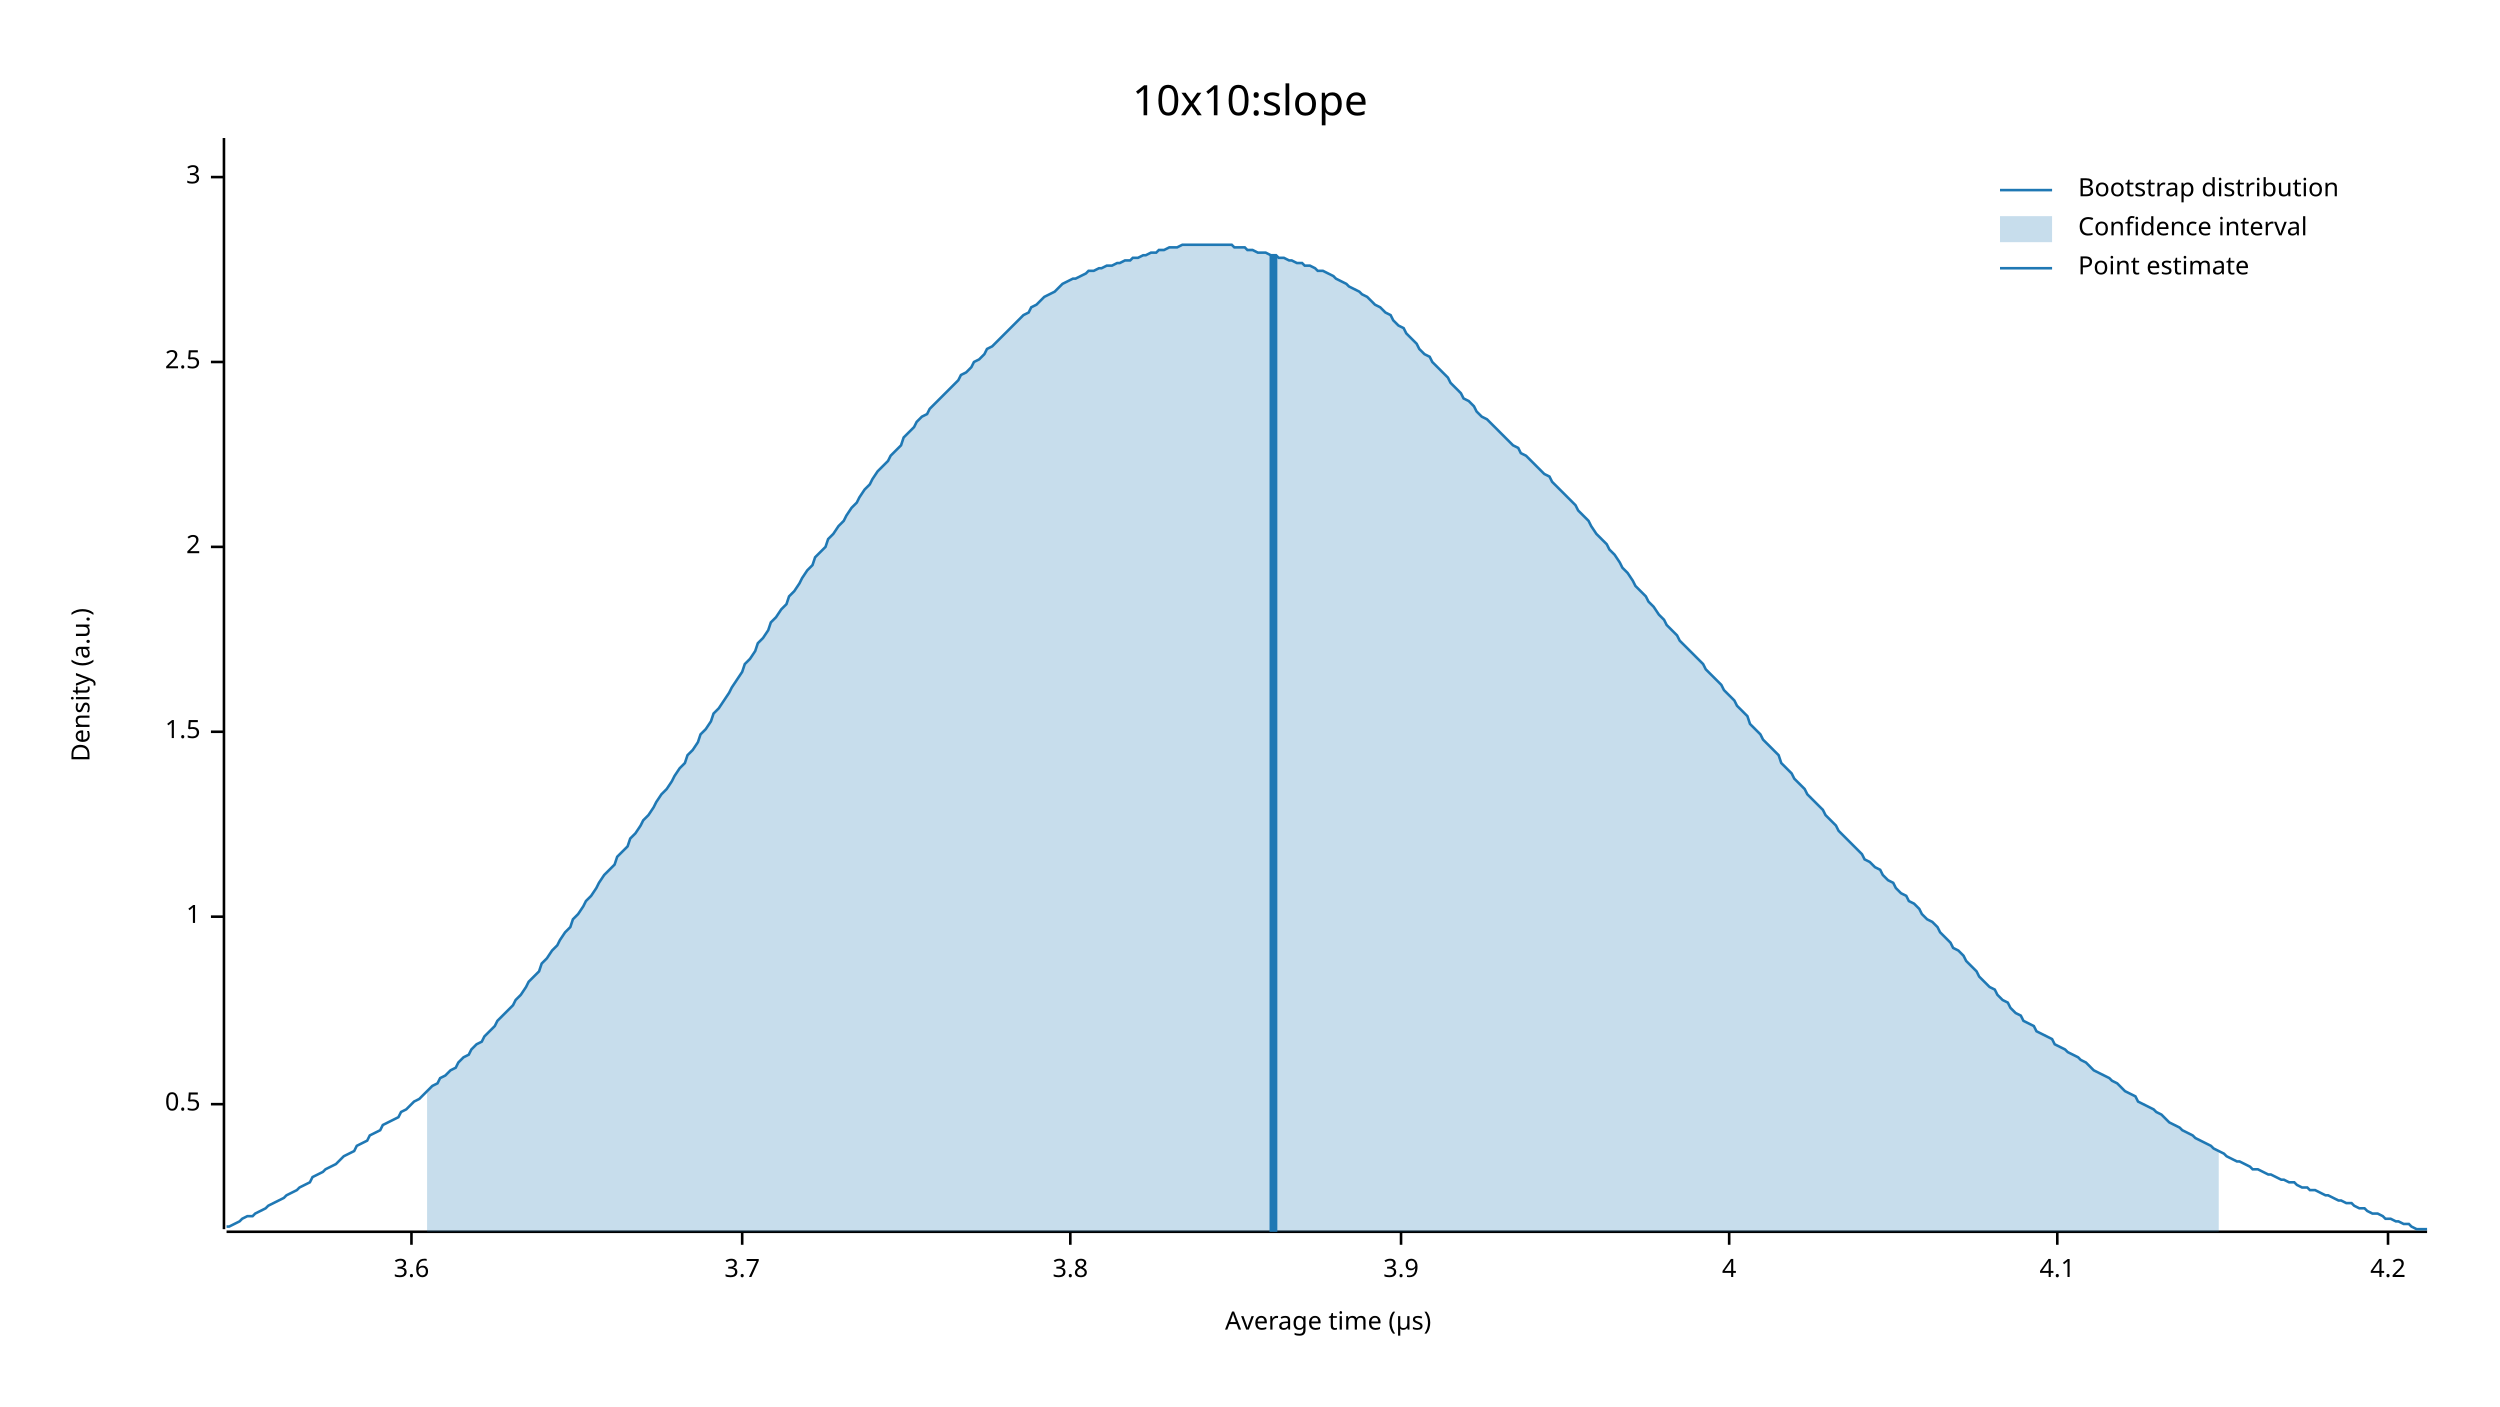
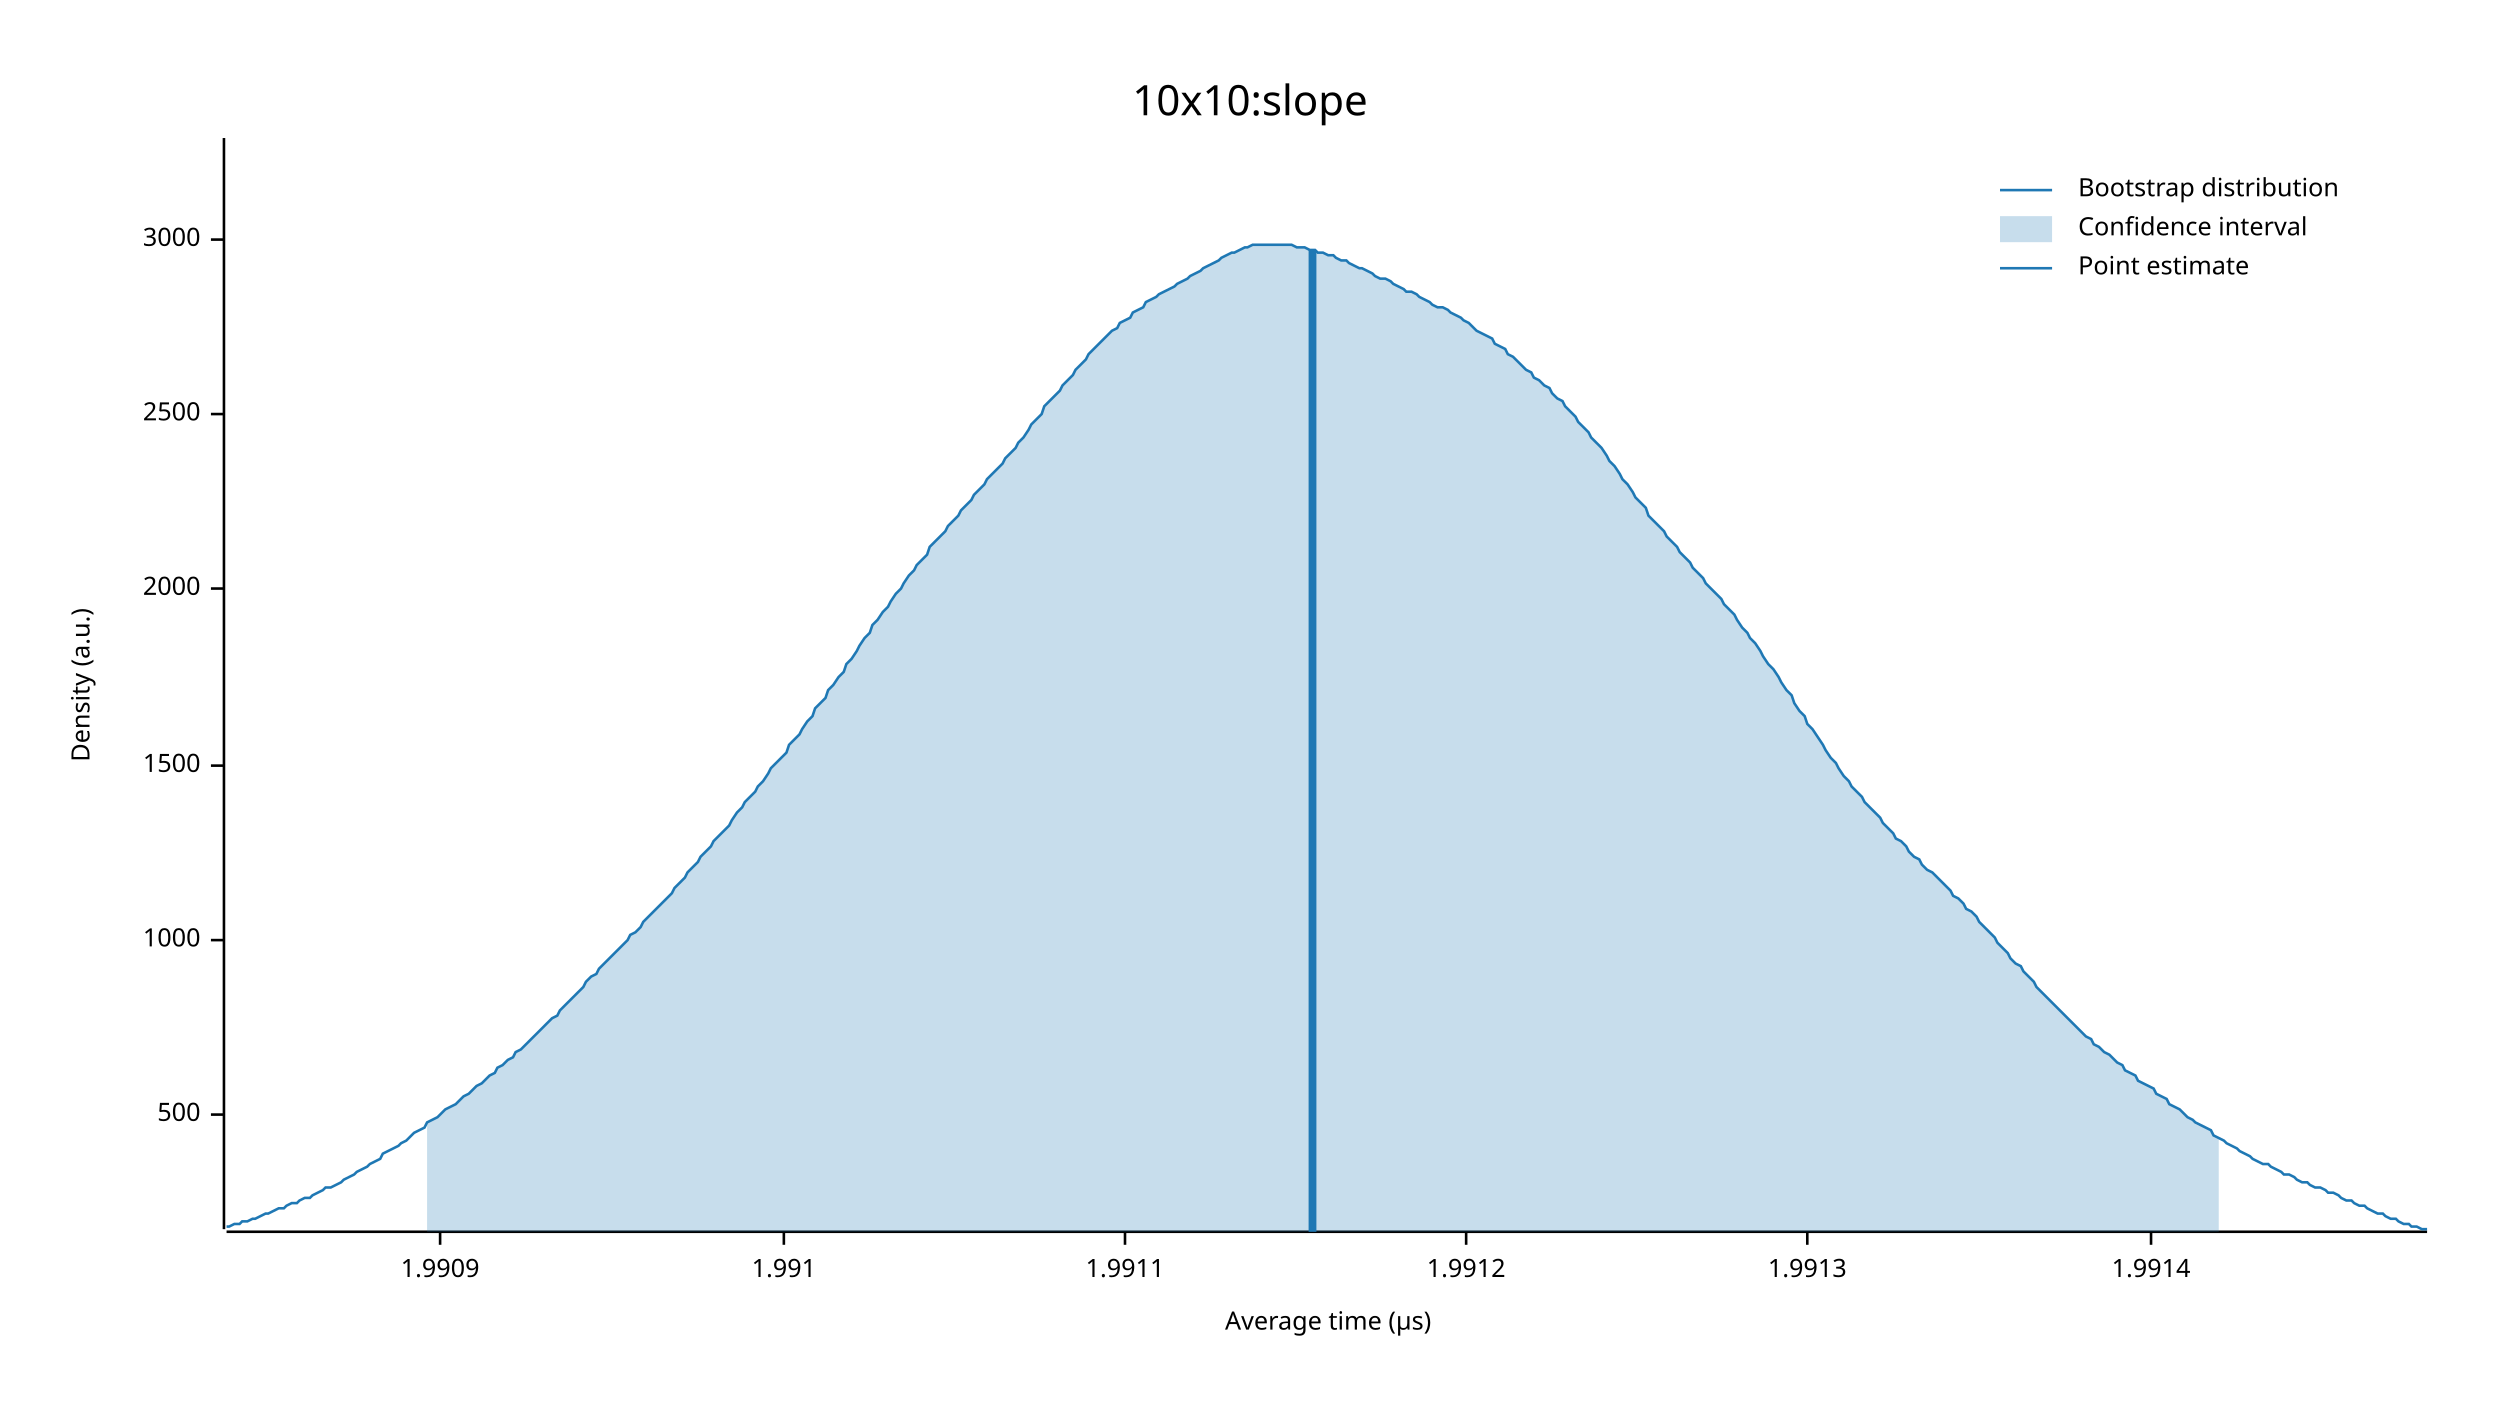
<svg xmlns="http://www.w3.org/2000/svg" width="960" height="540" viewBox="0 0 960 540">
  <text x="480" y="32" dy="0.76em" text-anchor="middle" font-family="sans-serif" font-size="16.129" opacity="1" fill="#000000">
10x10:slope
</text>
  <text x="27" y="263" dy="0.76em" text-anchor="middle" font-family="sans-serif" font-size="9.677" opacity="1" fill="#000000" transform="rotate(270, 27, 263)">
Density (a.u.)
</text>
  <text x="510" y="513" dy="-0.5ex" text-anchor="middle" font-family="sans-serif" font-size="9.677" opacity="1" fill="#000000">
Average time (µs)
</text>
  <polyline fill="none" opacity="1" stroke="#000000" stroke-width="1" points="86,53 86,472 " />
-   <text x="77" y="424" dy="0.5ex" text-anchor="end" font-family="sans-serif" font-size="9.677" opacity="1" fill="#000000">
- 0.5
+   <text x="77" y="428" dy="0.5ex" text-anchor="end" font-family="sans-serif" font-size="9.677" opacity="1" fill="#000000">
+ 500
</text>
-   <polyline fill="none" opacity="1" stroke="#000000" stroke-width="1" points="81,424 86,424 " />
-   <text x="77" y="352" dy="0.5ex" text-anchor="end" font-family="sans-serif" font-size="9.677" opacity="1" fill="#000000">
- 1
+   <polyline fill="none" opacity="1" stroke="#000000" stroke-width="1" points="81,428 86,428 " />
+   <text x="77" y="361" dy="0.5ex" text-anchor="end" font-family="sans-serif" font-size="9.677" opacity="1" fill="#000000">
+ 1000
</text>
-   <polyline fill="none" opacity="1" stroke="#000000" stroke-width="1" points="81,352 86,352 " />
-   <text x="77" y="281" dy="0.5ex" text-anchor="end" font-family="sans-serif" font-size="9.677" opacity="1" fill="#000000">
- 1.5
+   <polyline fill="none" opacity="1" stroke="#000000" stroke-width="1" points="81,361 86,361 " />
+   <text x="77" y="294" dy="0.5ex" text-anchor="end" font-family="sans-serif" font-size="9.677" opacity="1" fill="#000000">
+ 1500
</text>
-   <polyline fill="none" opacity="1" stroke="#000000" stroke-width="1" points="81,281 86,281 " />
-   <text x="77" y="210" dy="0.5ex" text-anchor="end" font-family="sans-serif" font-size="9.677" opacity="1" fill="#000000">
- 2
+   <polyline fill="none" opacity="1" stroke="#000000" stroke-width="1" points="81,294 86,294 " />
+   <text x="77" y="226" dy="0.5ex" text-anchor="end" font-family="sans-serif" font-size="9.677" opacity="1" fill="#000000">
+ 2000
</text>
-   <polyline fill="none" opacity="1" stroke="#000000" stroke-width="1" points="81,210 86,210 " />
-   <text x="77" y="139" dy="0.5ex" text-anchor="end" font-family="sans-serif" font-size="9.677" opacity="1" fill="#000000">
- 2.5
+   <polyline fill="none" opacity="1" stroke="#000000" stroke-width="1" points="81,226 86,226 " />
+   <text x="77" y="159" dy="0.5ex" text-anchor="end" font-family="sans-serif" font-size="9.677" opacity="1" fill="#000000">
+ 2500
</text>
-   <polyline fill="none" opacity="1" stroke="#000000" stroke-width="1" points="81,139 86,139 " />
-   <text x="77" y="68" dy="0.5ex" text-anchor="end" font-family="sans-serif" font-size="9.677" opacity="1" fill="#000000">
- 3
+   <polyline fill="none" opacity="1" stroke="#000000" stroke-width="1" points="81,159 86,159 " />
+   <text x="77" y="92" dy="0.5ex" text-anchor="end" font-family="sans-serif" font-size="9.677" opacity="1" fill="#000000">
+ 3000
</text>
-   <polyline fill="none" opacity="1" stroke="#000000" stroke-width="1" points="81,68 86,68 " />
+   <polyline fill="none" opacity="1" stroke="#000000" stroke-width="1" points="81,92 86,92 " />
  <polyline fill="none" opacity="1" stroke="#000000" stroke-width="1" points="87,473 932,473 " />
-   <text x="158" y="483" dy="0.76em" text-anchor="middle" font-family="sans-serif" font-size="9.677" opacity="1" fill="#000000">
- 3.6
+   <text x="169" y="483" dy="0.76em" text-anchor="middle" font-family="sans-serif" font-size="9.677" opacity="1" fill="#000000">
+ 1.9909
</text>
-   <polyline fill="none" opacity="1" stroke="#000000" stroke-width="1" points="158,473 158,478 " />
-   <text x="285" y="483" dy="0.76em" text-anchor="middle" font-family="sans-serif" font-size="9.677" opacity="1" fill="#000000">
- 3.7
+   <polyline fill="none" opacity="1" stroke="#000000" stroke-width="1" points="169,473 169,478 " />
+   <text x="301" y="483" dy="0.76em" text-anchor="middle" font-family="sans-serif" font-size="9.677" opacity="1" fill="#000000">
+ 1.991
</text>
-   <polyline fill="none" opacity="1" stroke="#000000" stroke-width="1" points="285,473 285,478 " />
-   <text x="411" y="483" dy="0.76em" text-anchor="middle" font-family="sans-serif" font-size="9.677" opacity="1" fill="#000000">
- 3.8
+   <polyline fill="none" opacity="1" stroke="#000000" stroke-width="1" points="301,473 301,478 " />
+   <text x="432" y="483" dy="0.76em" text-anchor="middle" font-family="sans-serif" font-size="9.677" opacity="1" fill="#000000">
+ 1.9911
</text>
-   <polyline fill="none" opacity="1" stroke="#000000" stroke-width="1" points="411,473 411,478 " />
-   <text x="538" y="483" dy="0.76em" text-anchor="middle" font-family="sans-serif" font-size="9.677" opacity="1" fill="#000000">
- 3.9
+   <polyline fill="none" opacity="1" stroke="#000000" stroke-width="1" points="432,473 432,478 " />
+   <text x="563" y="483" dy="0.76em" text-anchor="middle" font-family="sans-serif" font-size="9.677" opacity="1" fill="#000000">
+ 1.9912
</text>
-   <polyline fill="none" opacity="1" stroke="#000000" stroke-width="1" points="538,473 538,478 " />
-   <text x="664" y="483" dy="0.76em" text-anchor="middle" font-family="sans-serif" font-size="9.677" opacity="1" fill="#000000">
- 4
+   <polyline fill="none" opacity="1" stroke="#000000" stroke-width="1" points="563,473 563,478 " />
+   <text x="694" y="483" dy="0.76em" text-anchor="middle" font-family="sans-serif" font-size="9.677" opacity="1" fill="#000000">
+ 1.9913
</text>
-   <polyline fill="none" opacity="1" stroke="#000000" stroke-width="1" points="664,473 664,478 " />
-   <text x="790" y="483" dy="0.76em" text-anchor="middle" font-family="sans-serif" font-size="9.677" opacity="1" fill="#000000">
- 4.1
+   <polyline fill="none" opacity="1" stroke="#000000" stroke-width="1" points="694,473 694,478 " />
+   <text x="826" y="483" dy="0.76em" text-anchor="middle" font-family="sans-serif" font-size="9.677" opacity="1" fill="#000000">
+ 1.9914
</text>
-   <polyline fill="none" opacity="1" stroke="#000000" stroke-width="1" points="790,473 790,478 " />
-   <text x="917" y="483" dy="0.76em" text-anchor="middle" font-family="sans-serif" font-size="9.677" opacity="1" fill="#000000">
- 4.2
- </text>
-   <polyline fill="none" opacity="1" stroke="#000000" stroke-width="1" points="917,473 917,478 " />
-   <polyline fill="none" opacity="1" stroke="#1F78B4" stroke-width="1" points="87,471 88,471 90,470 92,469 93,468 95,467 97,467 98,466 100,465 102,464 103,463 105,462 107,461 109,460 110,459 112,458 114,457 115,456 117,455 119,454 120,452 122,451 124,450 125,449 127,448 129,447 131,445 132,444 134,443 136,442 137,440 139,439 141,438 142,436 144,435 146,434 147,432 149,431 151,430 153,429 154,427 156,426 158,424 159,423 161,422 163,420 164,419 166,417 168,416 169,414 171,413 173,411 175,410 176,408 178,406 180,405 181,403 183,401 185,400 186,398 188,396 190,394 191,392 193,390 195,388 197,386 198,384 200,382 202,379 203,377 205,375 207,373 208,370 210,368 212,365 214,363 215,361 217,358 219,356 220,353 222,351 224,348 225,346 227,344 229,341 230,339 232,336 234,334 236,332 237,329 239,327 241,325 242,322 244,320 246,317 247,315 249,313 251,310 252,308 254,305 256,303 258,300 259,298 261,295 263,293 264,290 266,288 268,285 269,282 271,280 273,277 274,274 276,272 278,269 280,266 281,264 283,261 285,258 286,255 288,253 290,250 291,247 293,245 295,242 296,239 298,237 300,234 302,232 303,229 305,227 307,224 308,222 310,219 312,217 313,214 315,212 317,210 318,207 320,205 322,202 324,200 325,198 327,195 329,193 330,191 332,188 334,186 335,184 337,181 339,179 341,177 342,175 344,173 346,171 347,168 349,166 351,164 352,162 354,160 356,159 357,157 359,155 361,153 363,151 364,150 366,148 368,146 369,144 371,143 373,141 374,139 376,138 378,136 379,134 381,133 383,131 385,129 386,128 388,126 390,124 391,123 393,121 395,120 396,118 398,117 400,115 401,114 403,113 405,112 407,110 408,109 410,108 412,107 413,107 415,106 417,105 418,104 420,104 422,103 423,103 425,102 427,102 429,101 430,101 432,100 434,100 435,99 437,99 439,98 440,98 442,97 444,97 445,96 447,96 449,95 451,95 452,95 454,94 456,94 457,94 459,94 461,94 462,94 464,94 466,94 468,94 469,94 471,94 473,94 474,95 476,95 478,95 479,96 481,96 483,97 484,97 486,97 488,98 490,98 491,99 493,99 495,100 496,100 498,101 500,101 501,102 503,102 505,103 506,104 508,104 510,105 512,106 513,107 515,108 517,109 518,110 520,111 522,112 523,113 525,114 527,116 528,117 530,118 532,120 534,121 535,123 537,125 539,126 540,128 542,130 544,132 545,134 547,136 549,137 550,139 552,141 554,143 556,145 557,147 559,149 561,151 562,153 564,154 566,156 567,158 569,160 571,161 573,163 574,164 576,166 578,168 579,169 581,171 583,172 584,174 586,175 588,177 589,178 591,180 593,182 595,183 596,185 598,187 600,189 601,190 603,192 605,194 606,196 608,198 610,200 611,202 613,205 615,207 617,209 618,211 620,213 622,216 623,218 625,220 627,223 628,225 630,227 632,229 633,231 635,233 637,236 639,238 640,240 642,242 644,244 645,246 647,248 649,250 650,251 652,253 654,255 655,257 657,259 659,261 661,263 662,265 664,267 666,269 667,271 669,273 671,275 672,278 674,280 676,282 677,284 679,286 681,288 683,290 684,293 686,295 688,297 689,299 691,301 693,303 694,305 696,307 698,309 700,311 701,313 703,315 705,317 706,319 708,321 710,323 711,324 713,326 715,328 716,330 718,331 720,333 722,334 723,336 725,338 727,339 728,341 730,343 732,344 733,346 735,347 737,349 738,351 740,353 742,354 744,356 745,358 747,360 749,362 750,364 752,365 754,367 755,369 757,371 759,373 760,375 762,377 764,379 766,380 767,382 769,384 771,385 772,387 774,389 776,390 777,392 779,393 781,394 782,396 784,397 786,398 788,399 789,401 791,402 793,403 794,404 796,405 798,406 799,407 801,408 803,410 804,411 806,412 808,413 810,414 811,415 813,416 815,418 816,419 818,420 820,421 821,423 823,424 825,425 827,426 828,427 830,428 832,430 833,431 835,432 837,433 838,434 840,435 842,436 843,437 845,438 847,439 849,440 850,441 852,442 854,443 855,444 857,445 859,446 860,446 862,447 864,448 865,449 867,449 869,450 871,451 872,451 874,452 876,453 877,453 879,454 881,454 882,455 884,456 886,456 887,457 889,457 891,458 893,459 894,459 896,460 898,461 899,461 901,462 903,462 904,463 906,464 908,464 909,465 911,466 913,466 915,467 916,468 918,468 920,469 921,469 923,470 925,470 926,471 928,472 930,472 932,472 " />
-   <polygon opacity="0.25" fill="#1F78B4" points="164,419 166,417 168,416 169,414 171,413 173,411 175,410 176,408 178,406 180,405 181,403 183,401 185,400 186,398 188,396 190,394 191,392 193,390 195,388 197,386 198,384 200,382 202,379 203,377 205,375 207,373 208,370 210,368 212,365 214,363 215,361 217,358 219,356 220,353 222,351 224,348 225,346 227,344 229,341 230,339 232,336 234,334 236,332 237,329 239,327 241,325 242,322 244,320 246,317 247,315 249,313 251,310 252,308 254,305 256,303 258,300 259,298 261,295 263,293 264,290 266,288 268,285 269,282 271,280 273,277 274,274 276,272 278,269 280,266 281,264 283,261 285,258 286,255 288,253 290,250 291,247 293,245 295,242 296,239 298,237 300,234 302,232 303,229 305,227 307,224 308,222 310,219 312,217 313,214 315,212 317,210 318,207 320,205 322,202 324,200 325,198 327,195 329,193 330,191 332,188 334,186 335,184 337,181 339,179 341,177 342,175 344,173 346,171 347,168 349,166 351,164 352,162 354,160 356,159 357,157 359,155 361,153 363,151 364,150 366,148 368,146 369,144 371,143 373,141 374,139 376,138 378,136 379,134 381,133 383,131 385,129 386,128 388,126 390,124 391,123 393,121 395,120 396,118 398,117 400,115 401,114 403,113 405,112 407,110 408,109 410,108 412,107 413,107 415,106 417,105 418,104 420,104 422,103 423,103 425,102 427,102 429,101 430,101 432,100 434,100 435,99 437,99 439,98 440,98 442,97 444,97 445,96 447,96 449,95 451,95 452,95 454,94 456,94 457,94 459,94 461,94 462,94 464,94 466,94 468,94 469,94 471,94 473,94 474,95 476,95 478,95 479,96 481,96 483,97 484,97 486,97 488,98 490,98 491,99 493,99 495,100 496,100 498,101 500,101 501,102 503,102 505,103 506,104 508,104 510,105 512,106 513,107 515,108 517,109 518,110 520,111 522,112 523,113 525,114 527,116 528,117 530,118 532,120 534,121 535,123 537,125 539,126 540,128 542,130 544,132 545,134 547,136 549,137 550,139 552,141 554,143 556,145 557,147 559,149 561,151 562,153 564,154 566,156 567,158 569,160 571,161 573,163 574,164 576,166 578,168 579,169 581,171 583,172 584,174 586,175 588,177 589,178 591,180 593,182 595,183 596,185 598,187 600,189 601,190 603,192 605,194 606,196 608,198 610,200 611,202 613,205 615,207 617,209 618,211 620,213 622,216 623,218 625,220 627,223 628,225 630,227 632,229 633,231 635,233 637,236 639,238 640,240 642,242 644,244 645,246 647,248 649,250 650,251 652,253 654,255 655,257 657,259 659,261 661,263 662,265 664,267 666,269 667,271 669,273 671,275 672,278 674,280 676,282 677,284 679,286 681,288 683,290 684,293 686,295 688,297 689,299 691,301 693,303 694,305 696,307 698,309 700,311 701,313 703,315 705,317 706,319 708,321 710,323 711,324 713,326 715,328 716,330 718,331 720,333 722,334 723,336 725,338 727,339 728,341 730,343 732,344 733,346 735,347 737,349 738,351 740,353 742,354 744,356 745,358 747,360 749,362 750,364 752,365 754,367 755,369 757,371 759,373 760,375 762,377 764,379 766,380 767,382 769,384 771,385 772,387 774,389 776,390 777,392 779,393 781,394 782,396 784,397 786,398 788,399 789,401 791,402 793,403 794,404 796,405 798,406 799,407 801,408 803,410 804,411 806,412 808,413 810,414 811,415 813,416 815,418 816,419 818,420 820,421 821,423 823,424 825,425 827,426 828,427 830,428 832,430 833,431 835,432 837,433 838,434 840,435 842,436 843,437 845,438 847,439 849,440 850,441 852,442 852,473 164,473 " />
-   <polyline fill="none" opacity="1" stroke="#1F78B4" stroke-width="3" points="489,473 489,98 " />
+   <polyline fill="none" opacity="1" stroke="#000000" stroke-width="1" points="826,473 826,478 " />
+   <polyline fill="none" opacity="1" stroke="#1F78B4" stroke-width="1" points="87,471 88,471 90,470 92,470 93,469 95,469 97,468 98,468 100,467 102,466 103,466 105,465 107,464 109,464 110,463 112,462 114,462 115,461 117,460 119,460 120,459 122,458 124,457 125,456 127,456 129,455 131,454 132,453 134,452 136,451 137,450 139,449 141,448 142,447 144,446 146,445 147,443 149,442 151,441 153,440 154,439 156,438 158,436 159,435 161,434 163,433 164,431 166,430 168,429 169,428 171,426 173,425 175,424 176,423 178,421 180,420 181,419 183,417 185,416 186,415 188,413 190,412 191,410 193,409 195,407 197,406 198,404 200,403 202,401 203,400 205,398 207,396 208,395 210,393 212,391 214,390 215,388 217,386 219,384 220,383 222,381 224,379 225,377 227,375 229,374 230,372 232,370 234,368 236,366 237,365 239,363 241,361 242,359 244,358 246,356 247,354 249,352 251,350 252,349 254,347 256,345 258,343 259,341 261,339 263,337 264,335 266,333 268,331 269,329 271,327 273,325 274,323 276,321 278,319 280,317 281,315 283,312 285,310 286,308 288,306 290,304 291,302 293,300 295,297 296,295 298,293 300,291 302,289 303,286 305,284 307,282 308,280 310,277 312,275 313,272 315,270 317,268 318,265 320,263 322,260 324,258 325,255 327,253 329,250 330,248 332,245 334,243 335,240 337,238 339,235 341,233 342,231 344,228 346,226 347,224 349,221 351,219 352,217 354,215 356,213 357,210 359,208 361,206 363,204 364,202 366,200 368,198 369,196 371,194 373,192 374,190 376,188 378,186 379,184 381,182 383,180 385,178 386,176 388,174 390,172 391,170 393,168 395,165 396,163 398,161 400,159 401,156 403,154 405,152 407,150 408,148 410,146 412,144 413,142 415,140 417,138 418,136 420,134 422,132 423,131 425,129 427,127 429,126 430,124 432,123 434,122 435,120 437,119 439,118 440,116 442,115 444,114 445,113 447,112 449,111 451,110 452,109 454,108 456,107 457,106 459,105 461,104 462,103 464,102 466,101 468,100 469,99 471,98 473,97 474,97 476,96 478,95 479,95 481,94 483,94 484,94 486,94 488,94 490,94 491,94 493,94 495,94 496,94 498,95 500,95 501,95 503,96 505,96 506,97 508,97 510,98 512,98 513,99 515,100 517,100 518,101 520,102 522,103 523,103 525,104 527,105 528,106 530,107 532,107 534,108 535,109 537,110 539,111 540,112 542,112 544,113 545,114 547,115 549,116 550,117 552,118 554,118 556,119 557,120 559,121 561,122 562,123 564,124 566,126 567,127 569,128 571,129 573,130 574,132 576,133 578,134 579,136 581,137 583,139 584,140 586,142 588,143 589,145 591,146 593,148 595,149 596,151 598,153 600,154 601,156 603,158 605,160 606,162 608,164 610,166 611,168 613,170 615,172 617,175 618,177 620,179 622,182 623,184 625,186 627,189 628,191 630,193 632,195 633,198 635,200 637,202 639,204 640,206 642,208 644,210 645,212 647,214 649,216 650,218 652,220 654,222 655,224 657,226 659,228 661,230 662,232 664,234 666,236 667,238 669,241 671,243 672,245 674,247 676,250 677,252 679,255 681,257 683,260 684,262 686,265 688,267 689,270 691,273 693,275 694,278 696,280 698,283 700,286 701,288 703,291 705,293 706,295 708,298 710,300 711,302 713,304 715,306 716,308 718,310 720,312 722,314 723,316 725,318 727,320 728,322 730,323 732,325 733,327 735,329 737,330 738,332 740,334 742,335 744,337 745,338 747,340 749,342 750,344 752,345 754,347 755,349 757,350 759,352 760,354 762,356 764,358 766,360 767,362 769,364 771,366 772,368 774,370 776,371 777,373 779,375 781,377 782,379 784,381 786,383 788,385 789,386 791,388 793,390 794,391 796,393 798,395 799,396 801,398 803,399 804,401 806,402 808,404 810,405 811,406 813,408 815,409 816,411 818,412 820,413 821,415 823,416 825,417 827,418 828,420 830,421 832,422 833,424 835,425 837,426 838,427 840,429 842,430 843,431 845,432 847,433 849,434 850,436 852,437 854,438 855,439 857,440 859,441 860,442 862,443 864,444 865,445 867,446 869,447 871,447 872,448 874,449 876,450 877,451 879,451 881,452 882,453 884,454 886,454 887,455 889,456 891,456 893,457 894,458 896,458 898,459 899,460 901,461 903,461 904,462 906,463 908,463 909,464 911,465 913,466 915,466 916,467 918,468 920,468 921,469 923,470 925,470 926,471 928,471 930,472 932,472 " />
+   <polygon opacity="0.25" fill="#1F78B4" points="164,431 166,430 168,429 169,428 171,426 173,425 175,424 176,423 178,421 180,420 181,419 183,417 185,416 186,415 188,413 190,412 191,410 193,409 195,407 197,406 198,404 200,403 202,401 203,400 205,398 207,396 208,395 210,393 212,391 214,390 215,388 217,386 219,384 220,383 222,381 224,379 225,377 227,375 229,374 230,372 232,370 234,368 236,366 237,365 239,363 241,361 242,359 244,358 246,356 247,354 249,352 251,350 252,349 254,347 256,345 258,343 259,341 261,339 263,337 264,335 266,333 268,331 269,329 271,327 273,325 274,323 276,321 278,319 280,317 281,315 283,312 285,310 286,308 288,306 290,304 291,302 293,300 295,297 296,295 298,293 300,291 302,289 303,286 305,284 307,282 308,280 310,277 312,275 313,272 315,270 317,268 318,265 320,263 322,260 324,258 325,255 327,253 329,250 330,248 332,245 334,243 335,240 337,238 339,235 341,233 342,231 344,228 346,226 347,224 349,221 351,219 352,217 354,215 356,213 357,210 359,208 361,206 363,204 364,202 366,200 368,198 369,196 371,194 373,192 374,190 376,188 378,186 379,184 381,182 383,180 385,178 386,176 388,174 390,172 391,170 393,168 395,165 396,163 398,161 400,159 401,156 403,154 405,152 407,150 408,148 410,146 412,144 413,142 415,140 417,138 418,136 420,134 422,132 423,131 425,129 427,127 429,126 430,124 432,123 434,122 435,120 437,119 439,118 440,116 442,115 444,114 445,113 447,112 449,111 451,110 452,109 454,108 456,107 457,106 459,105 461,104 462,103 464,102 466,101 468,100 469,99 471,98 473,97 474,97 476,96 478,95 479,95 481,94 483,94 484,94 486,94 488,94 490,94 491,94 493,94 495,94 496,94 498,95 500,95 501,95 503,96 505,96 506,97 508,97 510,98 512,98 513,99 515,100 517,100 518,101 520,102 522,103 523,103 525,104 527,105 528,106 530,107 532,107 534,108 535,109 537,110 539,111 540,112 542,112 544,113 545,114 547,115 549,116 550,117 552,118 554,118 556,119 557,120 559,121 561,122 562,123 564,124 566,126 567,127 569,128 571,129 573,130 574,132 576,133 578,134 579,136 581,137 583,139 584,140 586,142 588,143 589,145 591,146 593,148 595,149 596,151 598,153 600,154 601,156 603,158 605,160 606,162 608,164 610,166 611,168 613,170 615,172 617,175 618,177 620,179 622,182 623,184 625,186 627,189 628,191 630,193 632,195 633,198 635,200 637,202 639,204 640,206 642,208 644,210 645,212 647,214 649,216 650,218 652,220 654,222 655,224 657,226 659,228 661,230 662,232 664,234 666,236 667,238 669,241 671,243 672,245 674,247 676,250 677,252 679,255 681,257 683,260 684,262 686,265 688,267 689,270 691,273 693,275 694,278 696,280 698,283 700,286 701,288 703,291 705,293 706,295 708,298 710,300 711,302 713,304 715,306 716,308 718,310 720,312 722,314 723,316 725,318 727,320 728,322 730,323 732,325 733,327 735,329 737,330 738,332 740,334 742,335 744,337 745,338 747,340 749,342 750,344 752,345 754,347 755,349 757,350 759,352 760,354 762,356 764,358 766,360 767,362 769,364 771,366 772,368 774,370 776,371 777,373 779,375 781,377 782,379 784,381 786,383 788,385 789,386 791,388 793,390 794,391 796,393 798,395 799,396 801,398 803,399 804,401 806,402 808,404 810,405 811,406 813,408 815,409 816,411 818,412 820,413 821,415 823,416 825,417 827,418 828,420 830,421 832,422 833,424 835,425 837,426 838,427 840,429 842,430 843,431 845,432 847,433 849,434 850,436 852,437 852,473 164,473 " />
+   <polyline fill="none" opacity="1" stroke="#1F78B4" stroke-width="3" points="504,473 504,96 " />
  <text x="798" y="68" dy="0.76em" text-anchor="start" font-family="sans-serif" font-size="9.677" opacity="1" fill="#000000">
Bootstrap distribution
</text>
  <text x="798" y="83" dy="0.76em" text-anchor="start" font-family="sans-serif" font-size="9.677" opacity="1" fill="#000000">
Confidence interval
</text>
  <text x="798" y="98" dy="0.76em" text-anchor="start" font-family="sans-serif" font-size="9.677" opacity="1" fill="#000000">
Point estimate
</text>
  <polyline fill="none" opacity="1" stroke="#1F78B4" stroke-width="1" points="768,73 788,73 " />
  <rect x="768" y="83" width="20" height="10" opacity="0.25" fill="#1F78B4" stroke="none" />
  <polyline fill="none" opacity="1" stroke="#1F78B4" stroke-width="1" points="768,103 788,103 " />
</svg>
